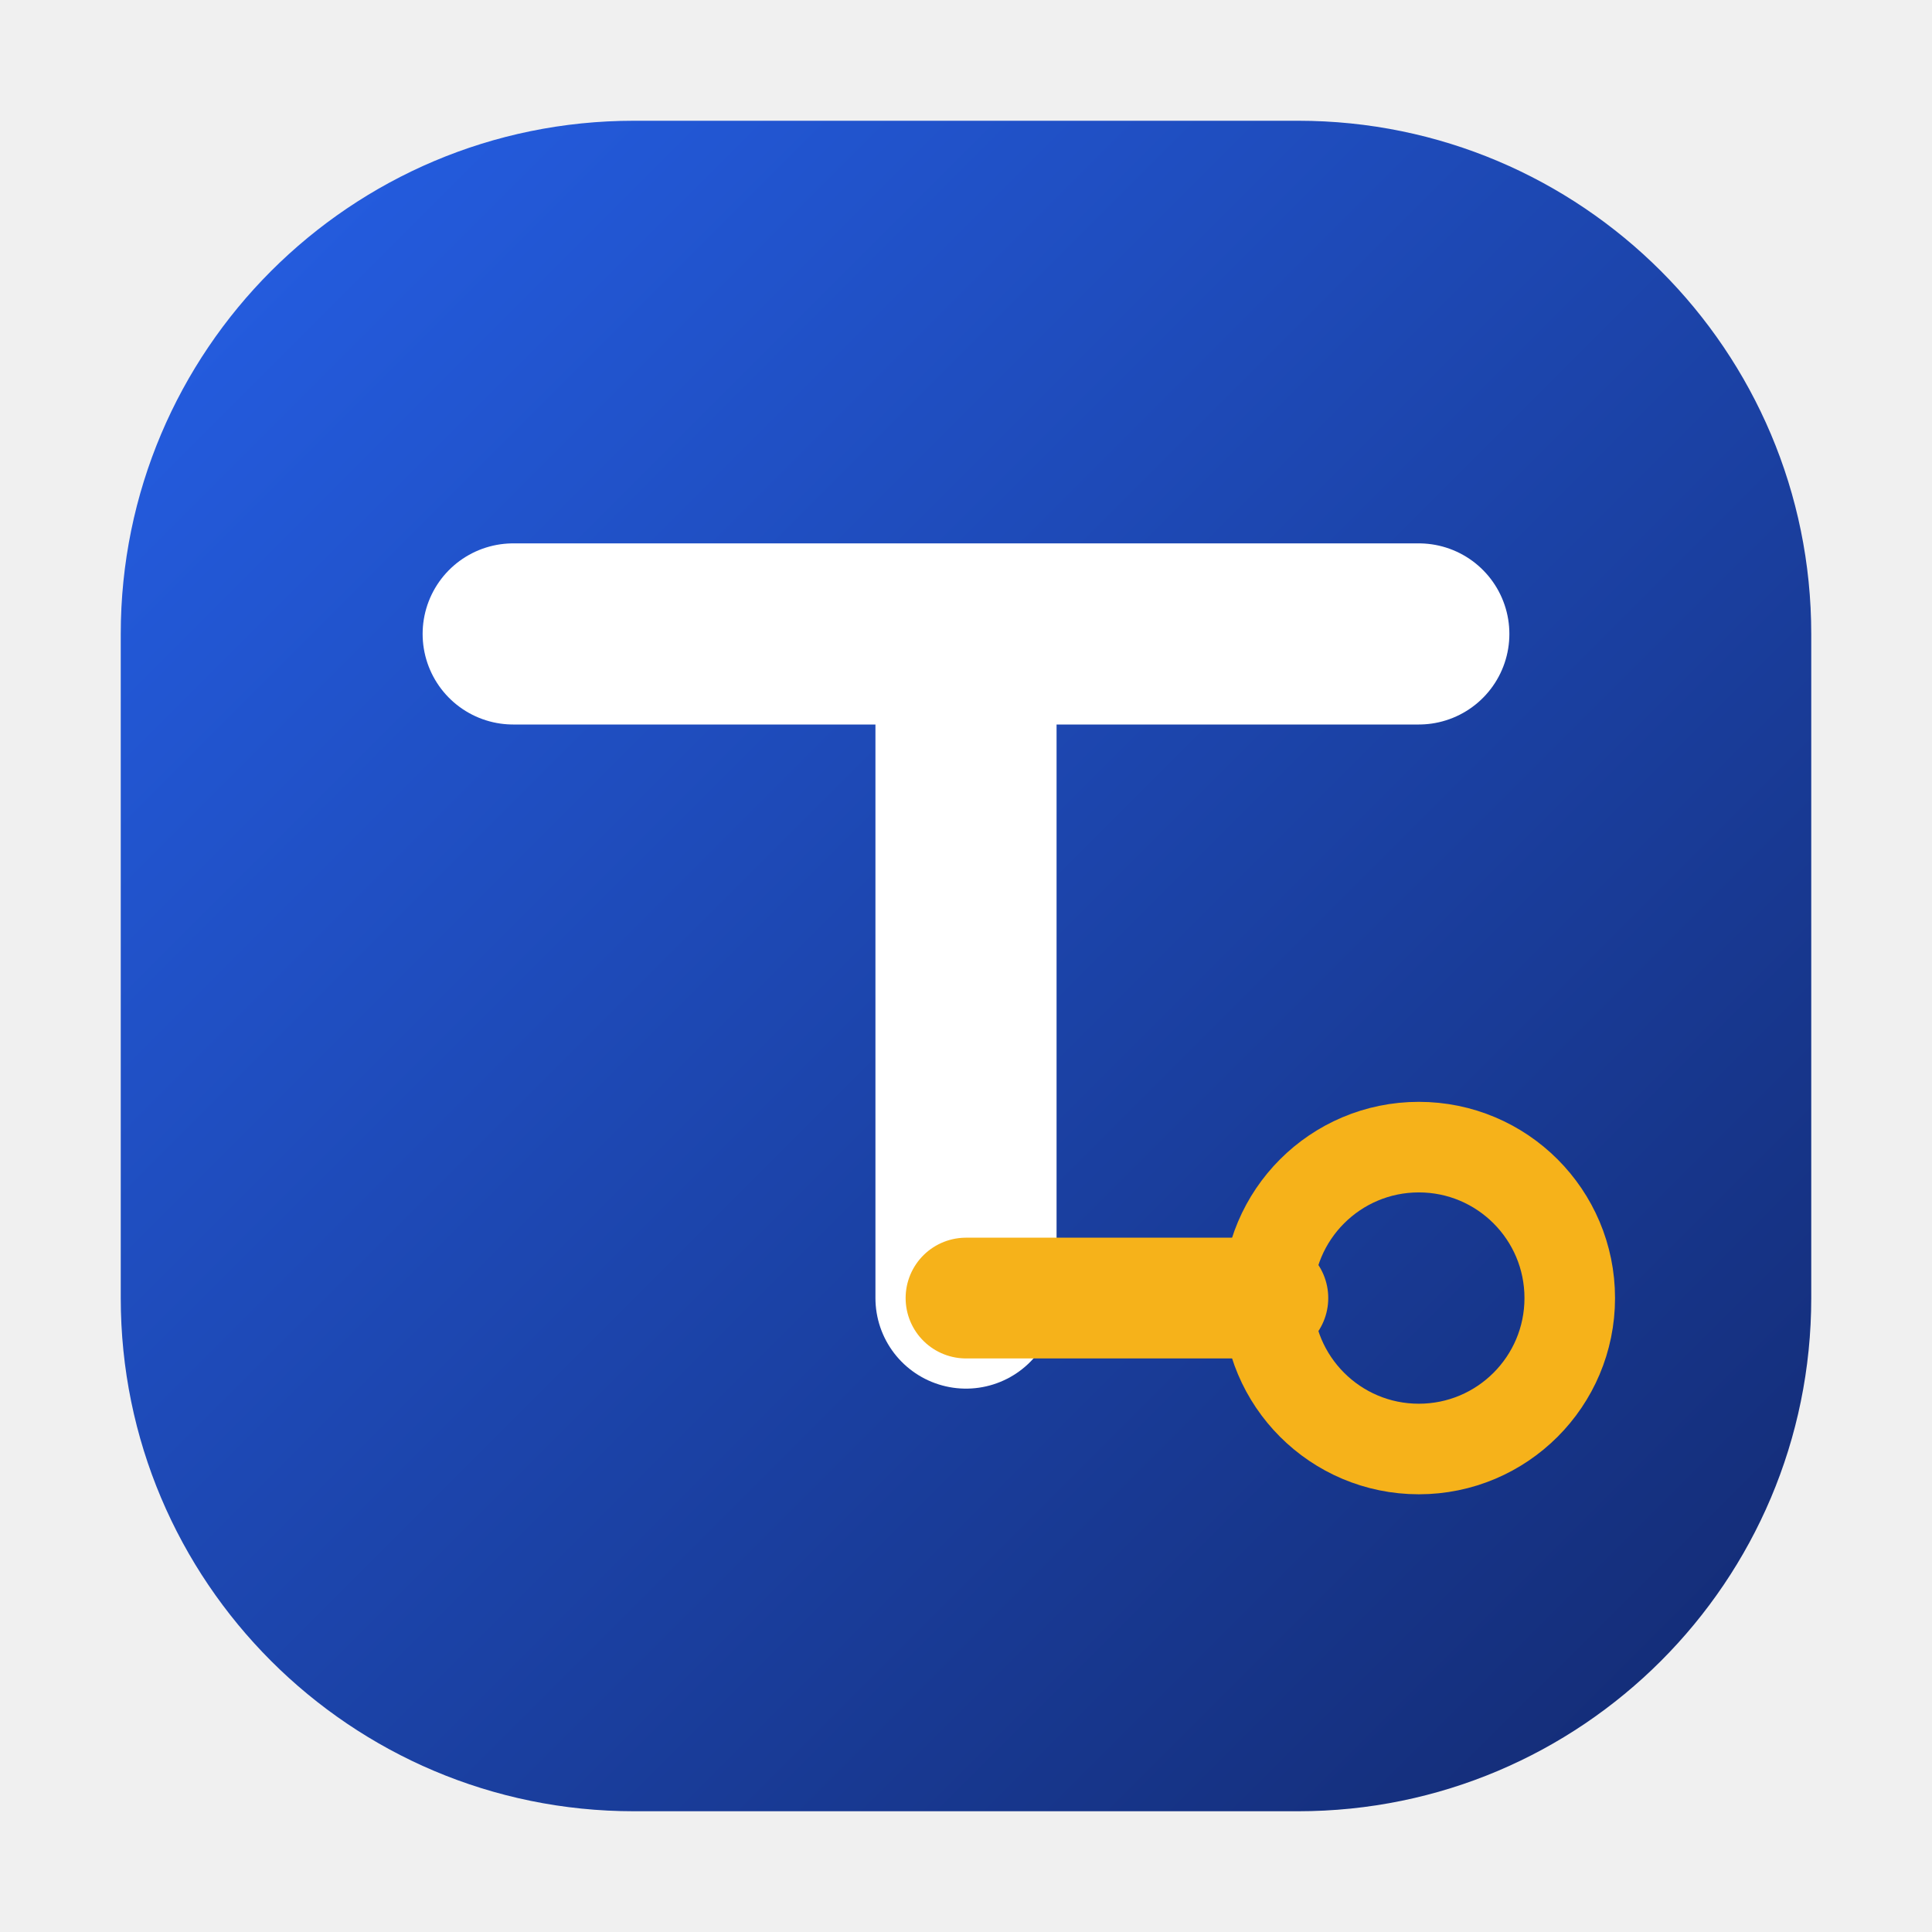
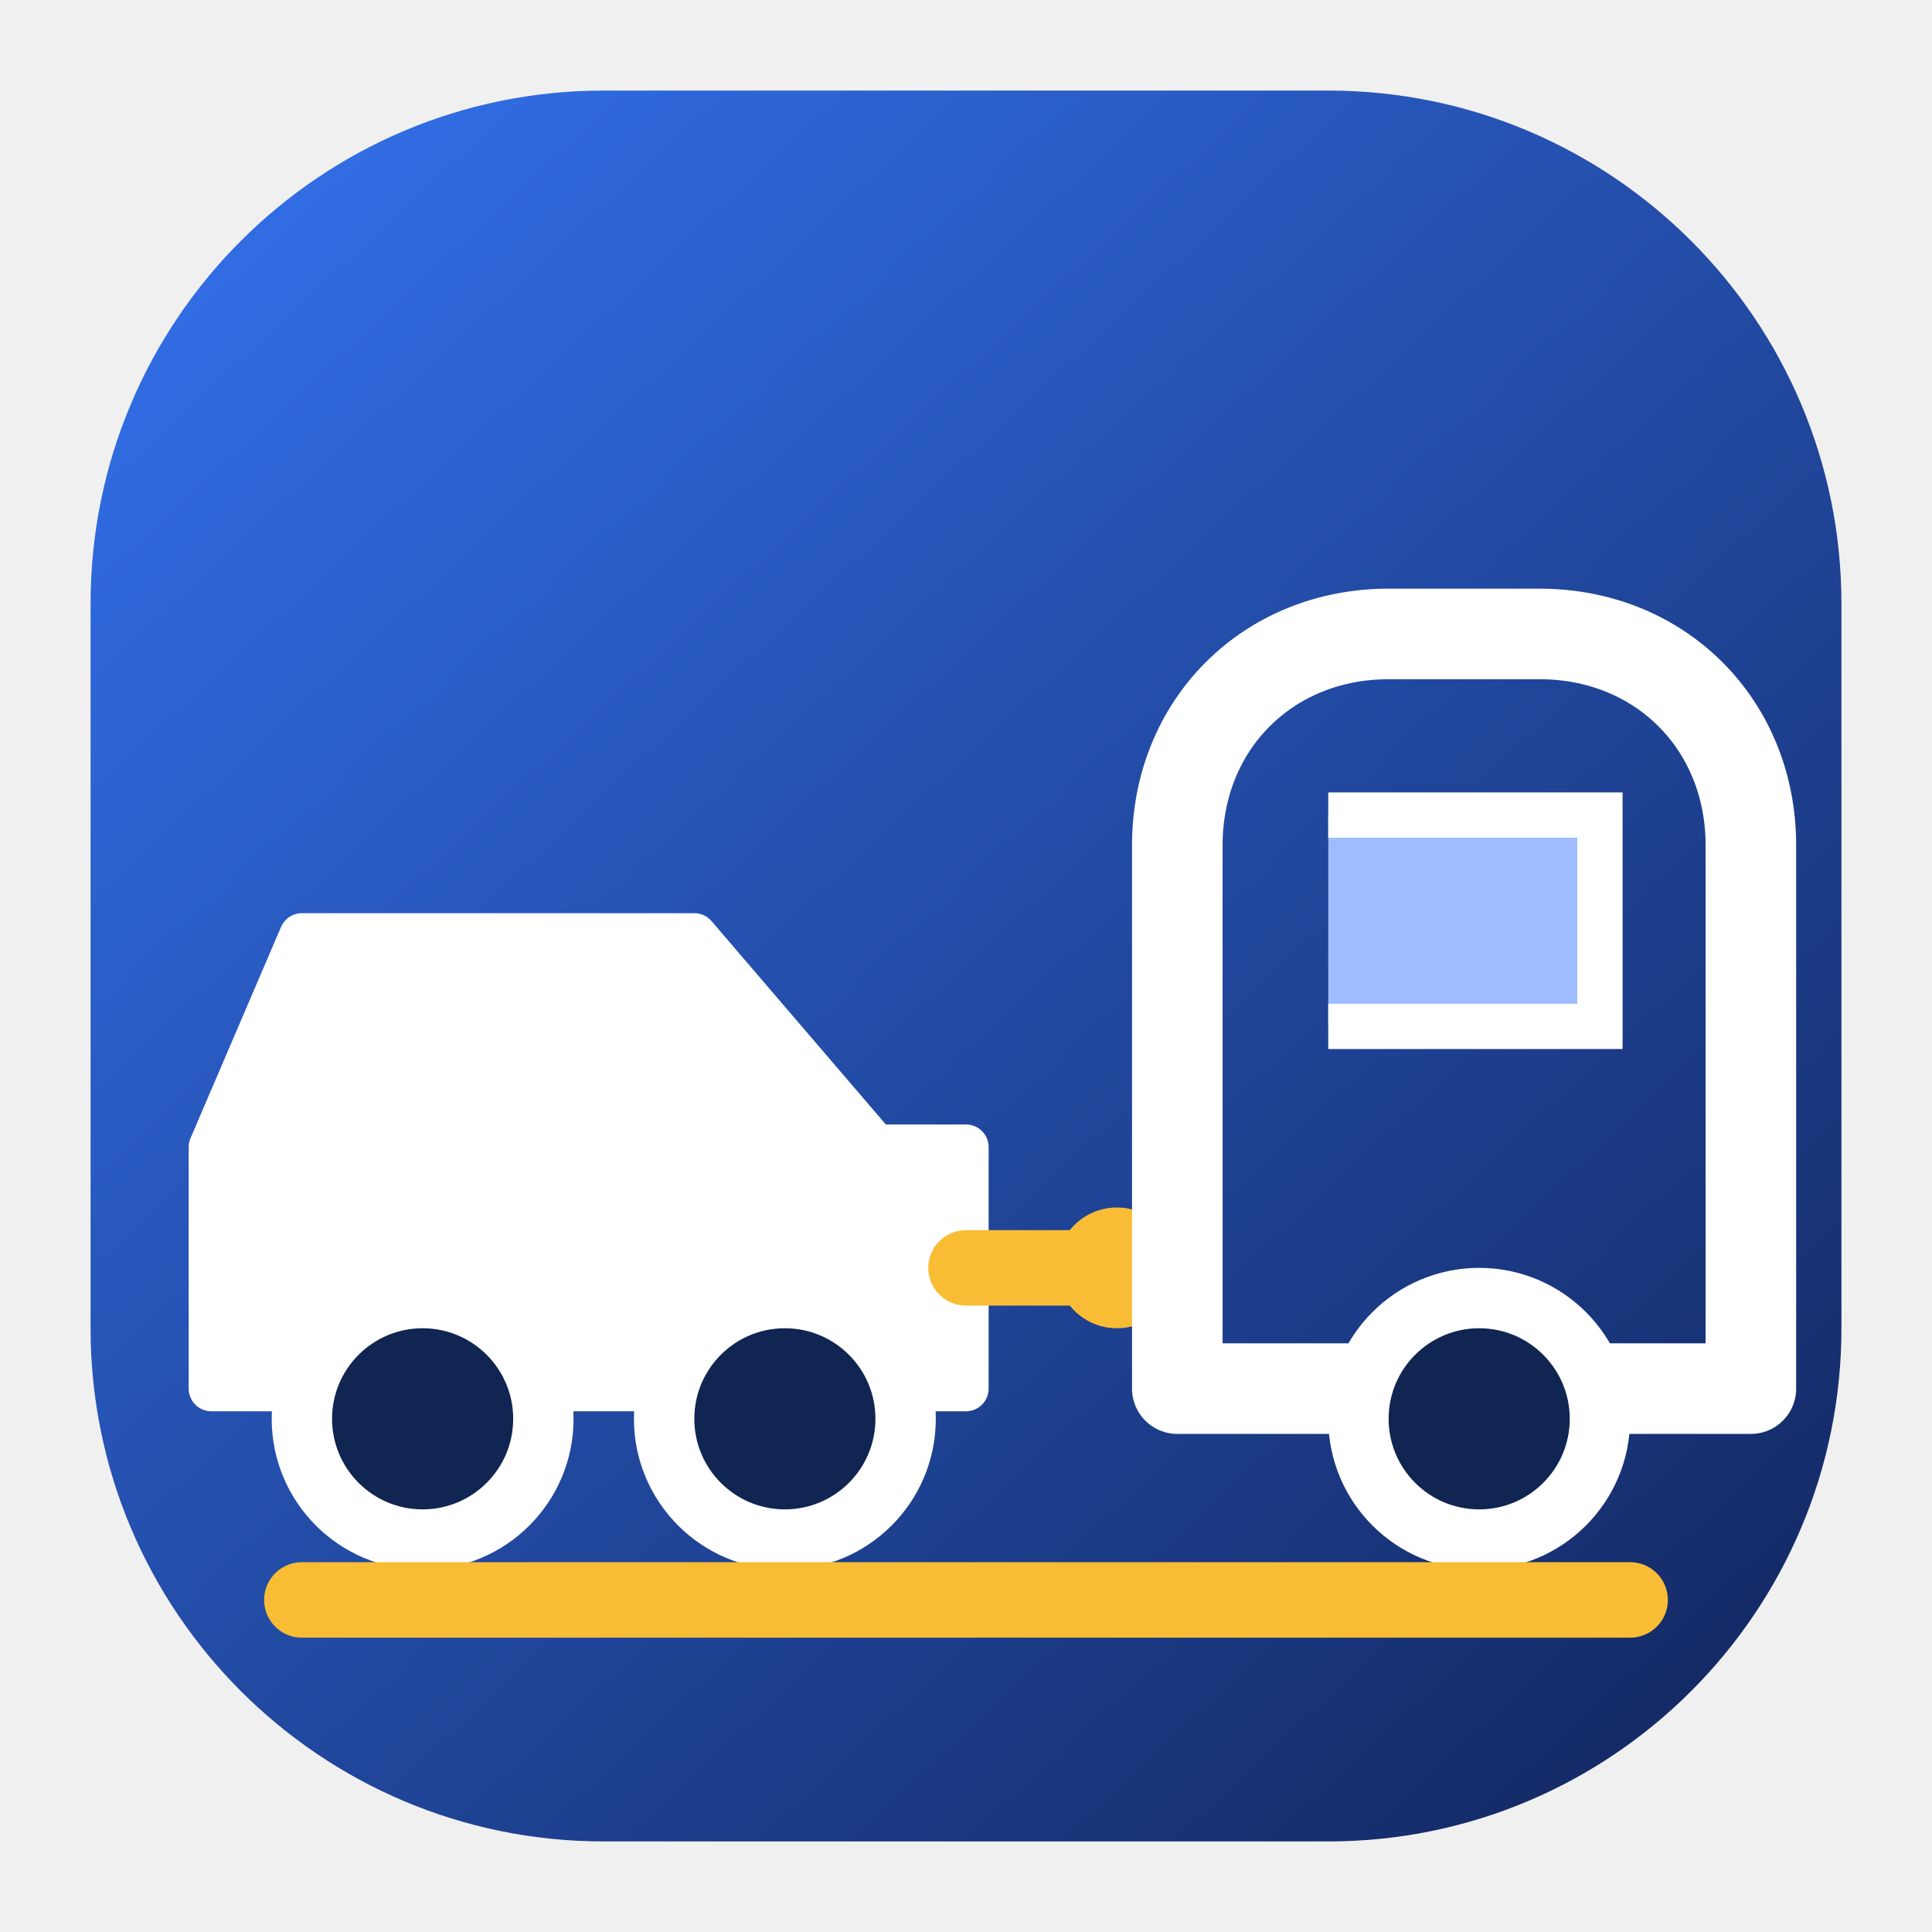
<svg xmlns="http://www.w3.org/2000/svg" viewBox="0 0 64 64" role="img" aria-labelledby="title">
  <defs>
-     <linearGradient id="ts" x1="8" y1="8" x2="56" y2="56" gradientUnits="userSpaceOnUse">
-       <stop stop-color="#245cdf" />
-       <stop offset="1" stop-color="#142d78" />
+     <linearGradient id="ts" x1="7" y1="5" x2="57" y2="59" gradientUnits="userSpaceOnUse">
+       <stop stop-color="#326fe9" />
+       <stop offset="1" stop-color="#132862" />
    </linearGradient>
  </defs>
-   <rect x="4" y="4" width="56" height="56" rx="17" fill="url(#ts)" />
-   <path d="M17 21h30M32 21v22" stroke="#fff" stroke-width="6" stroke-linecap="round" />
-   <path d="M32 43h10" stroke="#f6b21a" stroke-width="4" stroke-linecap="round" />
-   <circle cx="47" cy="43" r="5" fill="none" stroke="#f6b21a" stroke-width="3" />
+   <rect x="3" y="3" width="58" height="58" rx="17" fill="url(#ts)" />
+   <path d="M7 38h25v8H7v-8Zm3-7h13l6 7H7l3-7Z" fill="#fff" stroke="#fff" stroke-width="1.5" stroke-linejoin="round" />
+   <path d="M32 42h5" stroke="#f8bd35" stroke-width="2.5" stroke-linecap="round" />
+   <circle cx="37" cy="42" r="2" fill="#f8bd35" />
+   <path d="M39 46V28c0-4 3-7 7-7h5c4 0 7 3 7 7v18H39Z" fill="none" stroke="#fff" stroke-width="3" stroke-linejoin="round" />
+   <path d="M44 27h9v7h-9" fill="#9ebcff" stroke="#fff" stroke-width="1.5" />
+   <circle cx="14" cy="47" r="4" fill="#102552" stroke="#fff" stroke-width="2" />
+   <circle cx="26" cy="47" r="4" fill="#102552" stroke="#fff" stroke-width="2" />
+   <circle cx="49" cy="47" r="4" fill="#102552" stroke="#fff" stroke-width="2" />
+   <path d="M10 53h44" stroke="#f8bd35" stroke-width="2.5" stroke-linecap="round" />
</svg>
